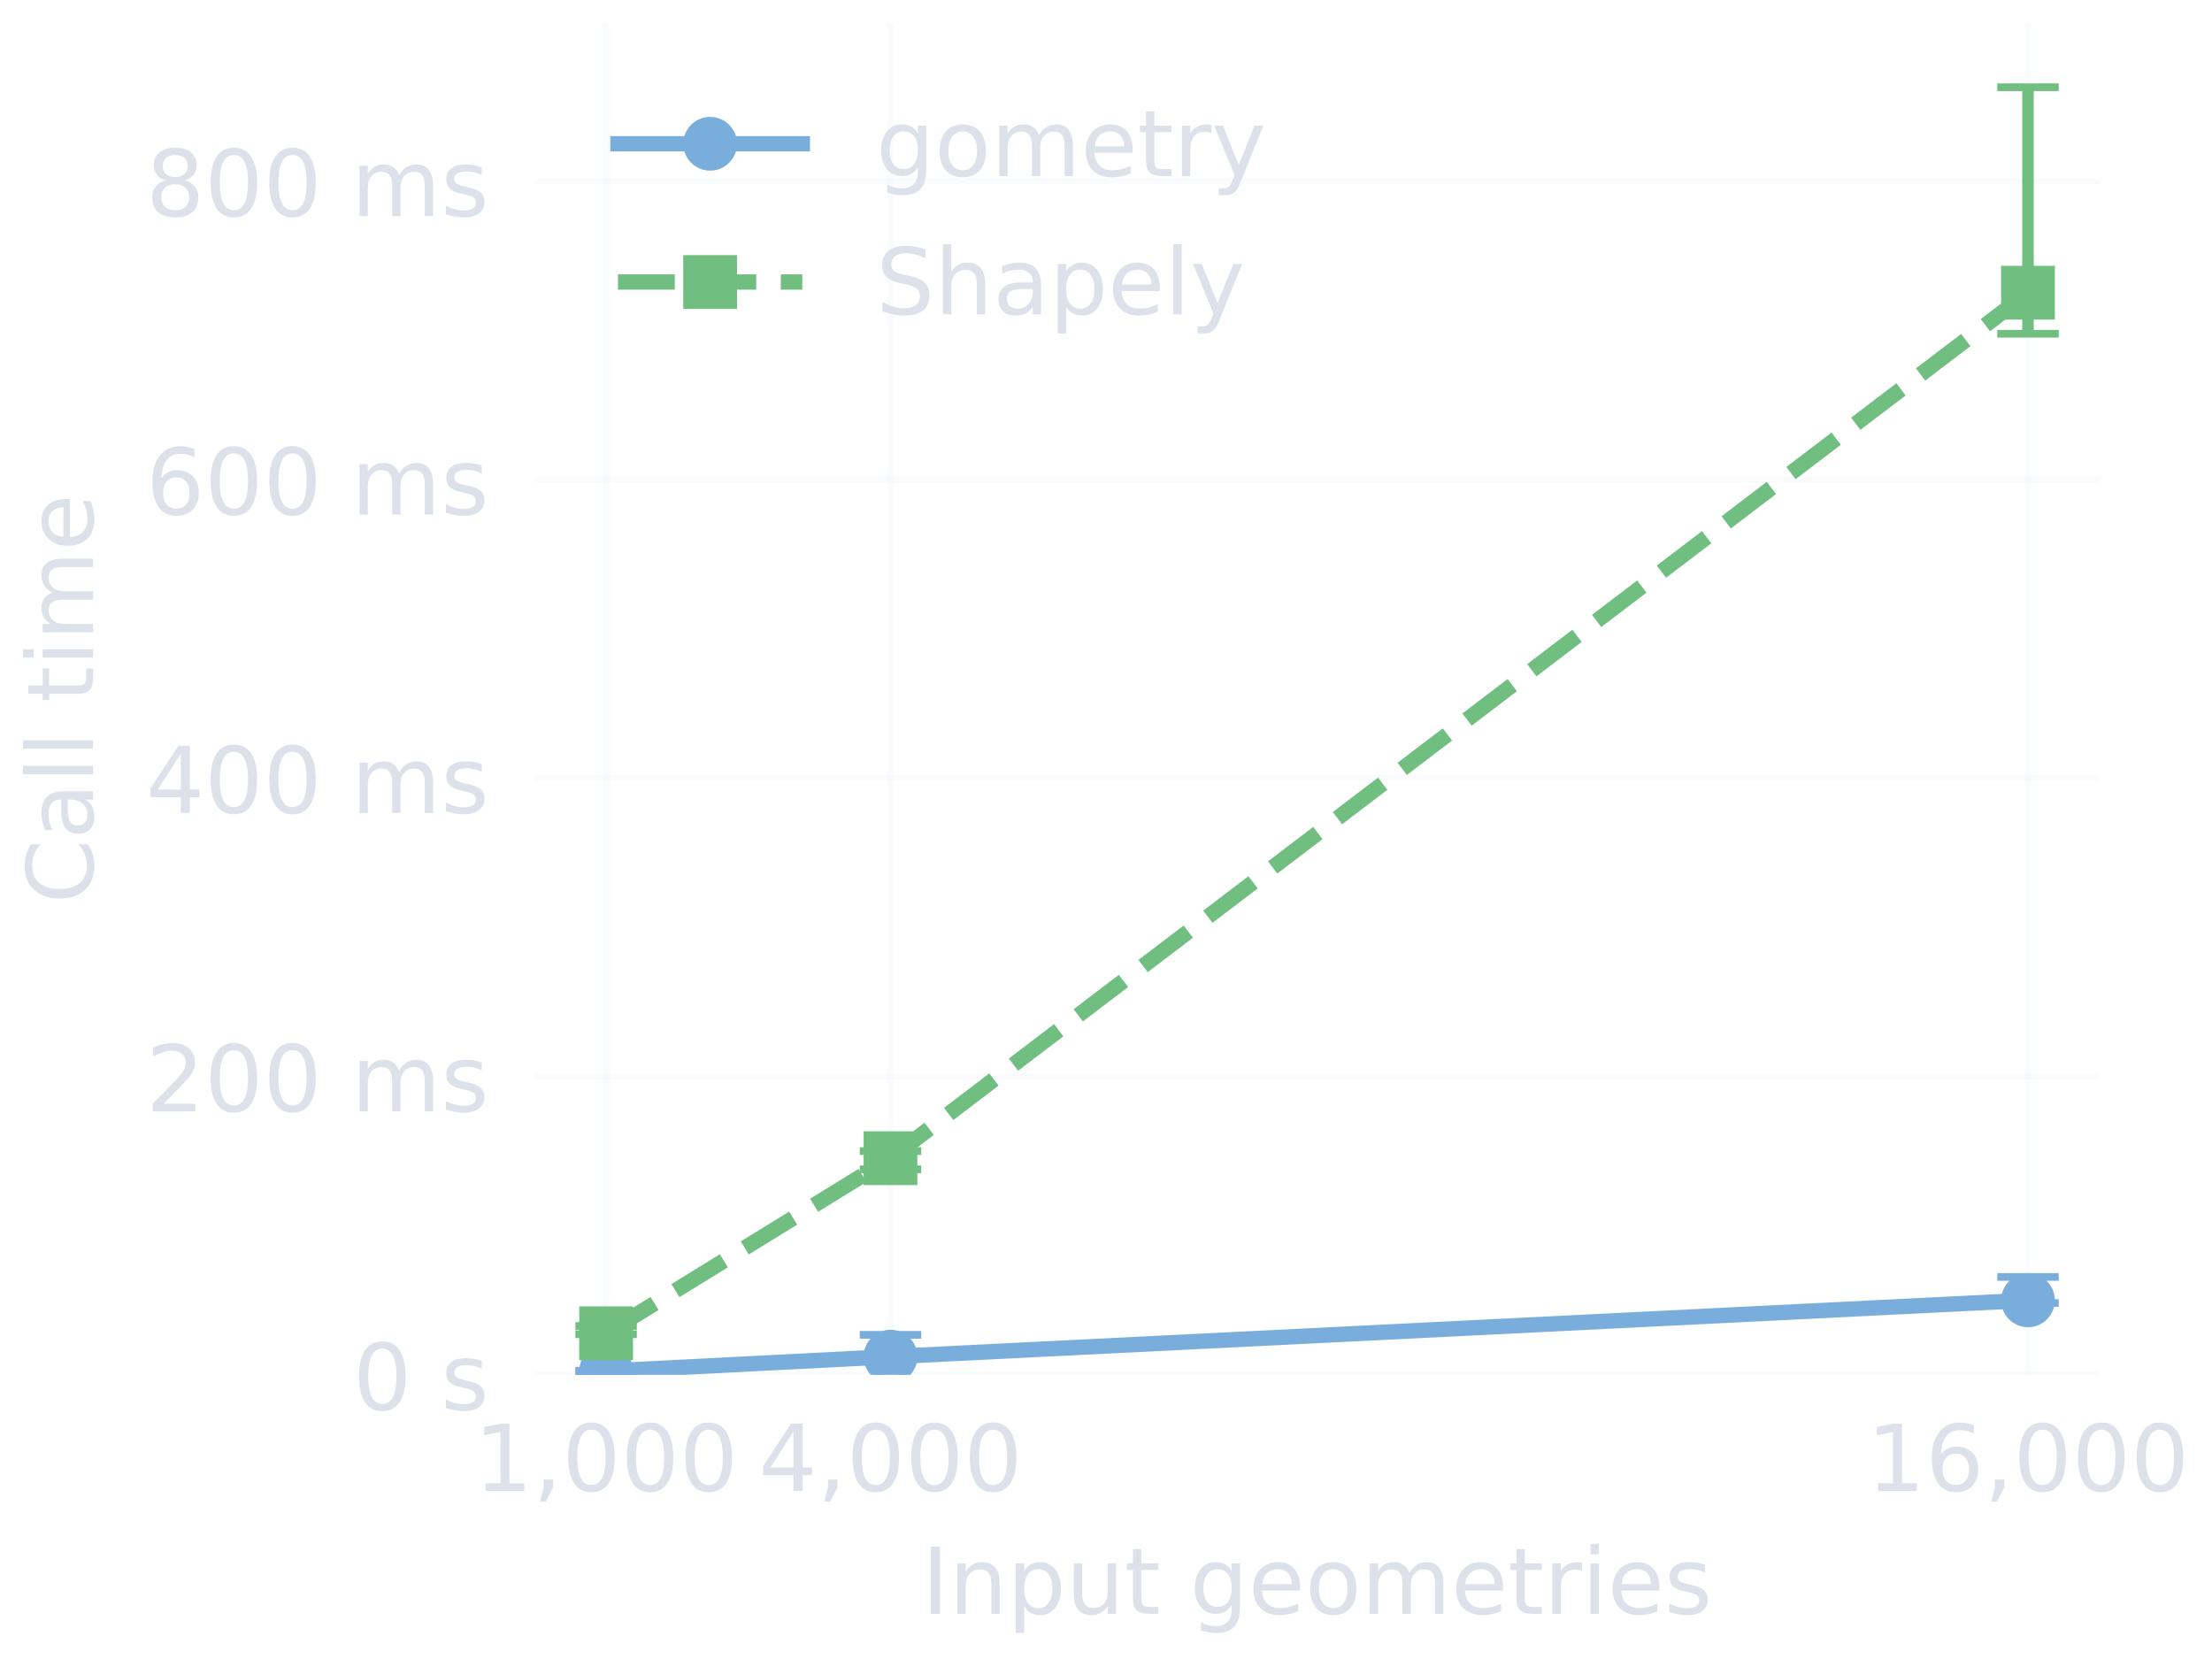
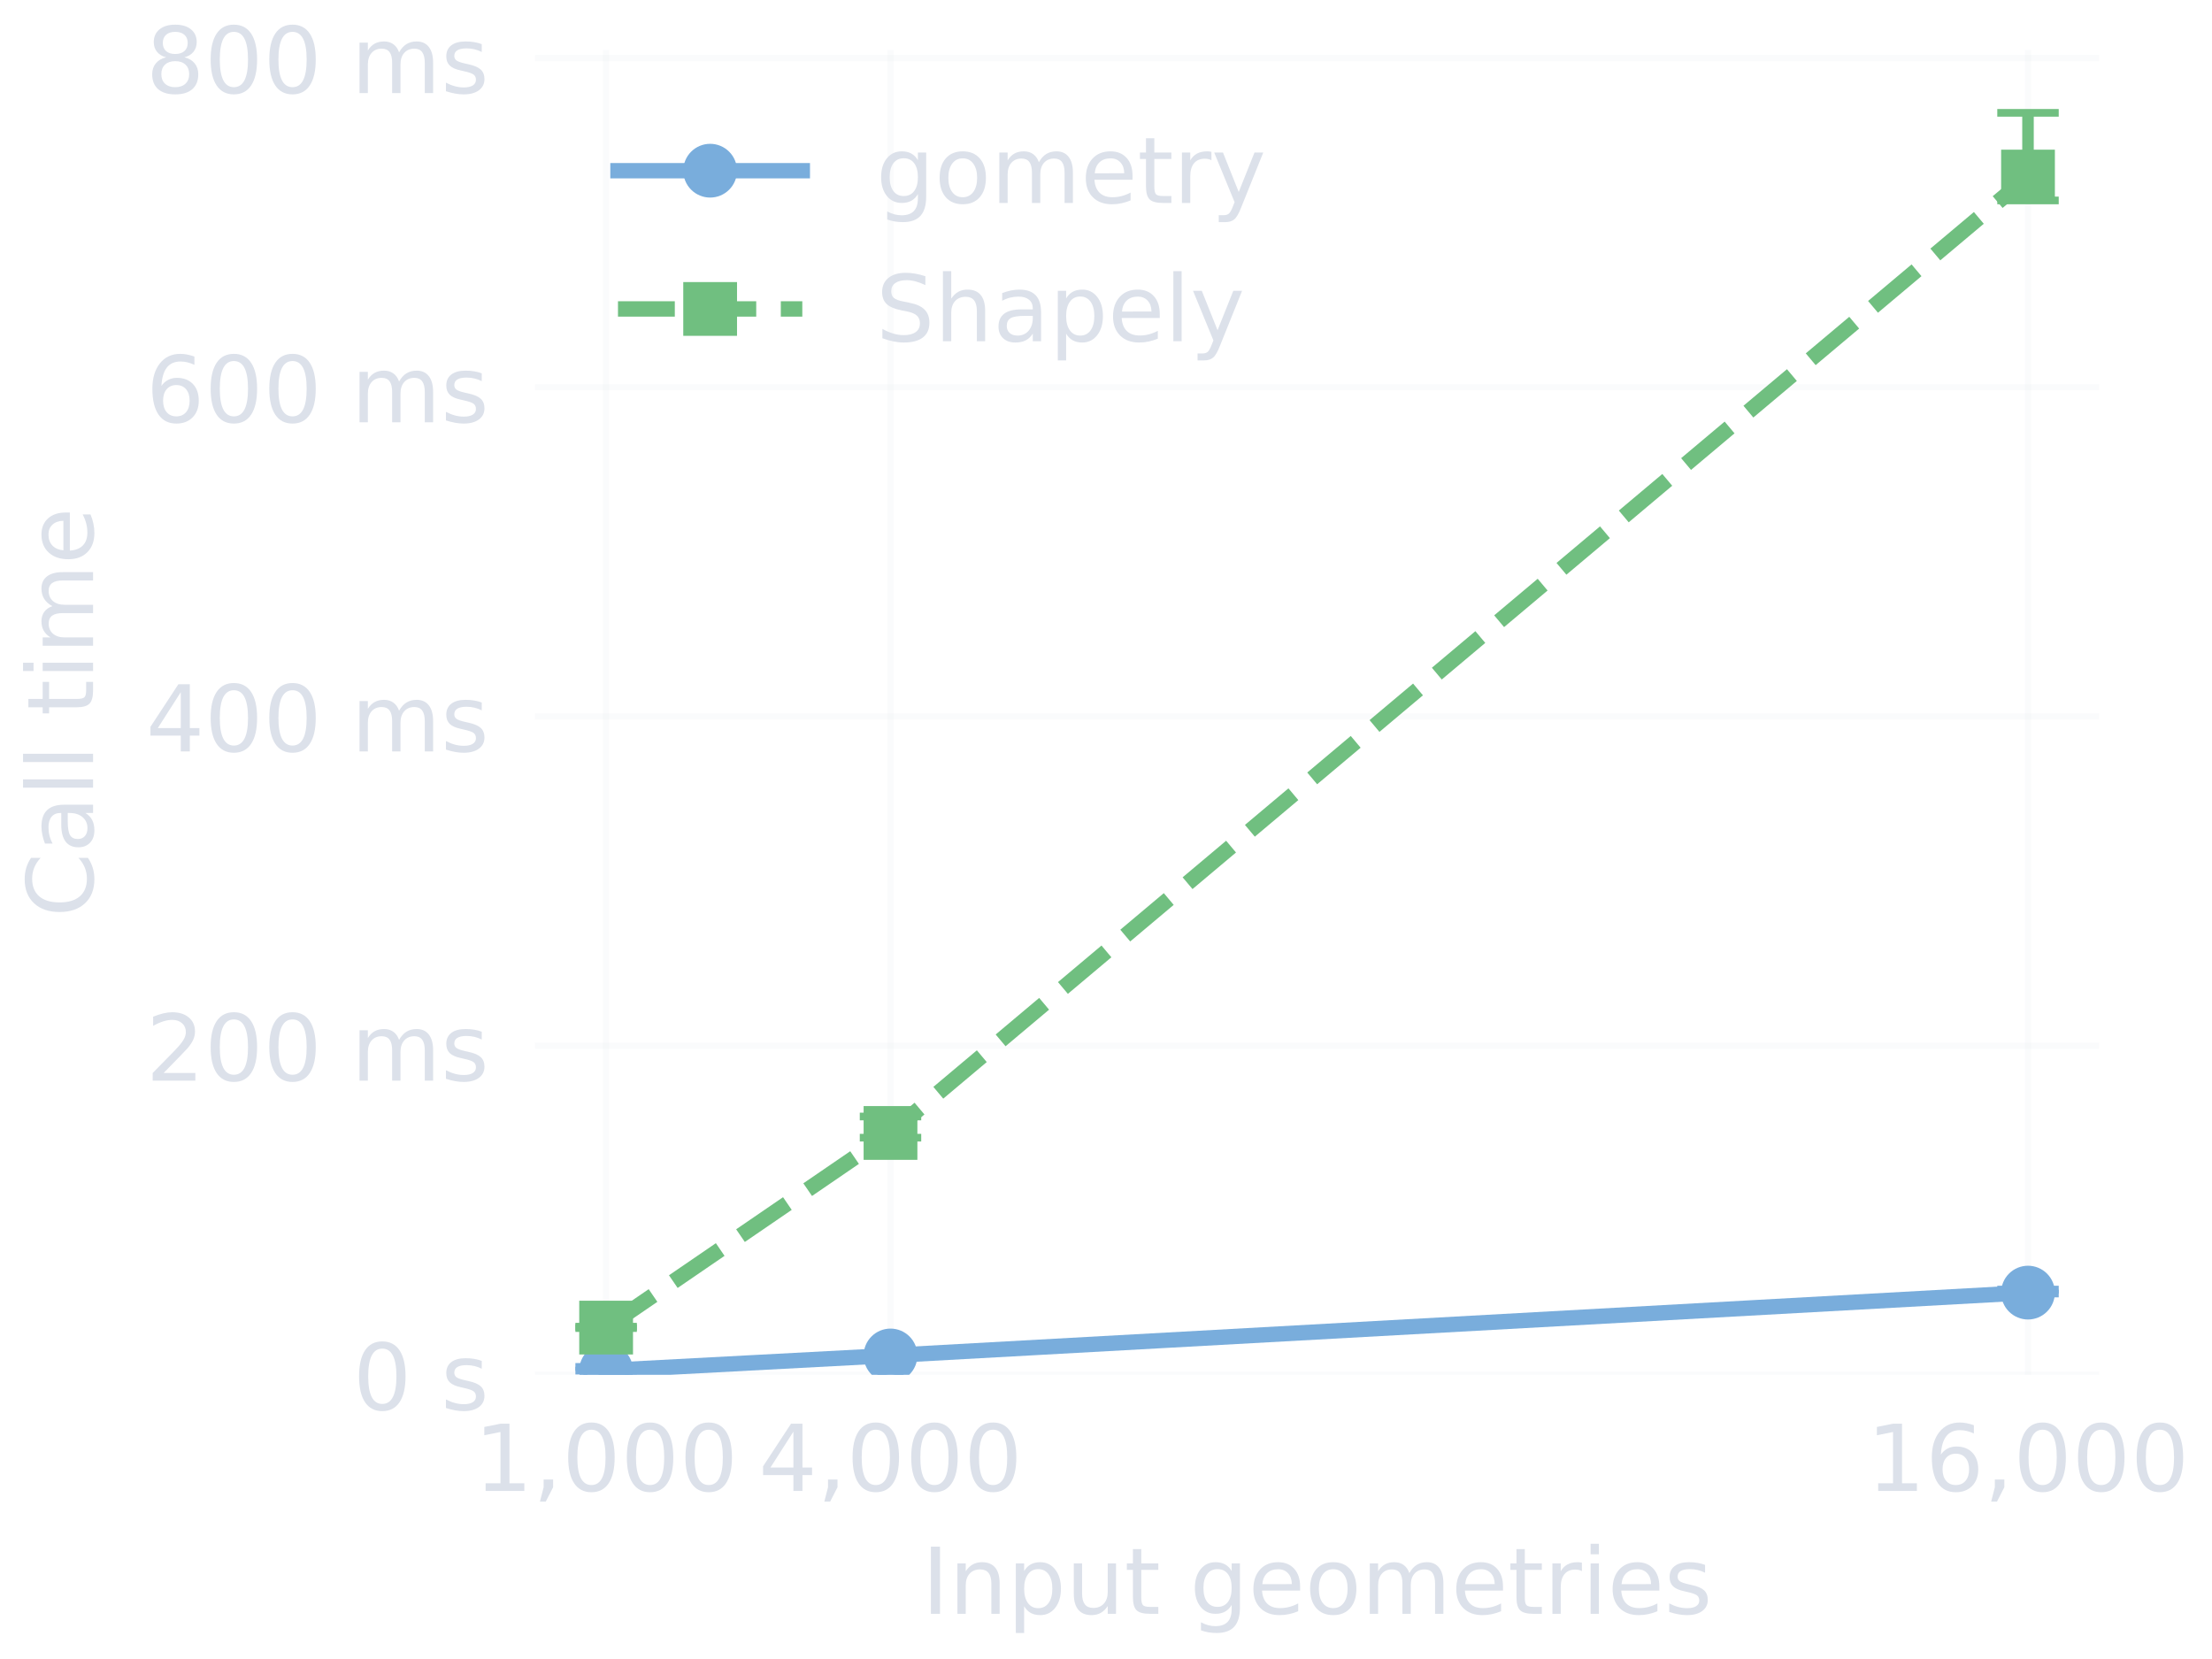
<svg xmlns="http://www.w3.org/2000/svg" xmlns:xlink="http://www.w3.org/1999/xlink" width="288pt" height="216pt" viewBox="0 0 288 216" version="1.1">
  <defs>
    <style type="text/css">*{stroke-linejoin: round; stroke-linecap: butt}</style>
  </defs>
  <g id="figure_1">
    <g id="patch_1">
      <path d="M 0 216 L 288 216 L 288 0 L 0 0 L 0 216 z " style="fill: none" />
    </g>
    <g id="axes_1">
      <g id="patch_2">
-         <path d="M 69.66 178.999 L 273.3 178.999 L 273.3 3 L 69.66 3 L 69.66 178.999 z " style="fill: none" />
+         <path d="M 69.66 178.999 L 273.3 178.999 L 273.3 6.506 L 69.66 6.506 L 69.66 178.999 z " style="fill: none" />
      </g>
      <g id="matplotlib.axis_1">
        <g id="xtick_1">
          <g id="line2d_1">
-             <path d="M 78.916 178.999 L 78.916 3 " clip-path="url(#p5478504108)" style="fill: none; stroke: #dce1ea; stroke-opacity: 0.16; stroke-width: 0.8; stroke-linecap: square" />
+             <path d="M 78.916 178.999 L 78.916 6.506 " clip-path="url(#p5bcfe8885d)" style="fill: none; stroke: #dce1ea; stroke-opacity: 0.16; stroke-width: 0.8; stroke-linecap: square" />
          </g>
          <g id="line2d_2" />
          <g id="text_1">
            <g style="fill: #dce1ea" transform="translate(61.73944 194.116) scale(0.12 -0.12)">
              <defs>
                <path id="DejaVuSans-14" d="M 794 531 L 1825 531 L 1825 4091 L 703 3866 L 703 4441 L 1819 4666 L 2450 4666 L 2450 531 L 3481 531 L 3481 0 L 794 0 L 794 531 z " transform="scale(0.015625)" />
                <path id="DejaVuSans-f" d="M 750 794 L 1409 794 L 1409 256 L 897 -744 L 494 -744 L 750 256 L 750 794 z " transform="scale(0.015625)" />
                <path id="DejaVuSans-13" d="M 2034 4250 Q 1547 4250 1301 3770 Q 1056 3291 1056 2328 Q 1056 1369 1301 889 Q 1547 409 2034 409 Q 2525 409 2770 889 Q 3016 1369 3016 2328 Q 3016 3291 2770 3770 Q 2525 4250 2034 4250 z M 2034 4750 Q 2819 4750 3233 4129 Q 3647 3509 3647 2328 Q 3647 1150 3233 529 Q 2819 -91 2034 -91 Q 1250 -91 836 529 Q 422 1150 422 2328 Q 422 3509 836 4129 Q 1250 4750 2034 4750 z " transform="scale(0.015625)" />
              </defs>
              <use xlink:href="#DejaVuSans-14" />
              <use xlink:href="#DejaVuSans-f" transform="translate(63.625 0)" />
              <use xlink:href="#DejaVuSans-13" transform="translate(95.40625 0)" />
              <use xlink:href="#DejaVuSans-13" transform="translate(159.0312 0)" />
              <use xlink:href="#DejaVuSans-13" transform="translate(222.6562 0)" />
            </g>
          </g>
        </g>
        <g id="xtick_2">
          <g id="line2d_3">
-             <path d="M 115.942 178.999 L 115.942 3 " clip-path="url(#p5478504108)" style="fill: none; stroke: #dce1ea; stroke-opacity: 0.16; stroke-width: 0.8; stroke-linecap: square" />
+             <path d="M 115.942 178.999 L 115.942 6.506 " clip-path="url(#p5bcfe8885d)" style="fill: none; stroke: #dce1ea; stroke-opacity: 0.16; stroke-width: 0.8; stroke-linecap: square" />
          </g>
          <g id="line2d_4" />
          <g id="text_2">
            <g style="fill: #dce1ea" transform="translate(98.76498 194.116) scale(0.12 -0.12)">
              <defs>
                <path id="DejaVuSans-17" d="M 2419 4116 L 825 1625 L 2419 1625 L 2419 4116 z M 2253 4666 L 3047 4666 L 3047 1625 L 3713 1625 L 3713 1100 L 3047 1100 L 3047 0 L 2419 0 L 2419 1100 L 313 1100 L 313 1709 L 2253 4666 z " transform="scale(0.015625)" />
              </defs>
              <use xlink:href="#DejaVuSans-17" />
              <use xlink:href="#DejaVuSans-f" transform="translate(63.625 0)" />
              <use xlink:href="#DejaVuSans-13" transform="translate(95.40625 0)" />
              <use xlink:href="#DejaVuSans-13" transform="translate(159.0312 0)" />
              <use xlink:href="#DejaVuSans-13" transform="translate(222.6562 0)" />
            </g>
          </g>
        </g>
        <g id="xtick_3">
          <g id="line2d_5">
-             <path d="M 264.044 178.999 L 264.044 3 " clip-path="url(#p5478504108)" style="fill: none; stroke: #dce1ea; stroke-opacity: 0.16; stroke-width: 0.8; stroke-linecap: square" />
+             <path d="M 264.044 178.999 L 264.044 6.506 " clip-path="url(#p5bcfe8885d)" style="fill: none; stroke: #dce1ea; stroke-opacity: 0.16; stroke-width: 0.8; stroke-linecap: square" />
          </g>
          <g id="line2d_6" />
          <g id="text_3">
            <g style="fill: #dce1ea" transform="translate(243.0497 194.116) scale(0.12 -0.12)">
              <defs>
                <path id="DejaVuSans-19" d="M 2113 2584 Q 1688 2584 1439 2293 Q 1191 2003 1191 1497 Q 1191 994 1439 701 Q 1688 409 2113 409 Q 2538 409 2786 701 Q 3034 994 3034 1497 Q 3034 2003 2786 2293 Q 2538 2584 2113 2584 z M 3366 4563 L 3366 3988 Q 3128 4100 2886 4159 Q 2644 4219 2406 4219 Q 1781 4219 1451 3797 Q 1122 3375 1075 2522 Q 1259 2794 1537 2939 Q 1816 3084 2150 3084 Q 2853 3084 3261 2657 Q 3669 2231 3669 1497 Q 3669 778 3244 343 Q 2819 -91 2113 -91 Q 1303 -91 875 529 Q 447 1150 447 2328 Q 447 3434 972 4092 Q 1497 4750 2381 4750 Q 2619 4750 2861 4703 Q 3103 4656 3366 4563 z " transform="scale(0.015625)" />
              </defs>
              <use xlink:href="#DejaVuSans-14" />
              <use xlink:href="#DejaVuSans-19" transform="translate(63.625 0)" />
              <use xlink:href="#DejaVuSans-f" transform="translate(127.25 0)" />
              <use xlink:href="#DejaVuSans-13" transform="translate(159.0312 0)" />
              <use xlink:href="#DejaVuSans-13" transform="translate(222.6562 0)" />
              <use xlink:href="#DejaVuSans-13" transform="translate(286.2812 0)" />
            </g>
          </g>
        </g>
        <g id="text_4">
          <g style="fill: #dce1ea" transform="translate(120.0255 210.1169) scale(0.12 -0.12)">
            <defs>
              <path id="DejaVuSans-2c" d="M 628 4666 L 1259 4666 L 1259 0 L 628 0 L 628 4666 z " transform="scale(0.015625)" />
              <path id="DejaVuSans-51" d="M 3513 2113 L 3513 0 L 2938 0 L 2938 2094 Q 2938 2591 2744 2837 Q 2550 3084 2163 3084 Q 1697 3084 1428 2787 Q 1159 2491 1159 1978 L 1159 0 L 581 0 L 581 3500 L 1159 3500 L 1159 2956 Q 1366 3272 1645 3428 Q 1925 3584 2291 3584 Q 2894 3584 3203 3211 Q 3513 2838 3513 2113 z " transform="scale(0.015625)" />
              <path id="DejaVuSans-53" d="M 1159 525 L 1159 -1331 L 581 -1331 L 581 3500 L 1159 3500 L 1159 2969 Q 1341 3281 1617 3432 Q 1894 3584 2278 3584 Q 2916 3584 3314 3078 Q 3713 2572 3713 1747 Q 3713 922 3314 415 Q 2916 -91 2278 -91 Q 1894 -91 1617 61 Q 1341 213 1159 525 z M 3116 1747 Q 3116 2381 2855 2742 Q 2594 3103 2138 3103 Q 1681 3103 1420 2742 Q 1159 2381 1159 1747 Q 1159 1113 1420 752 Q 1681 391 2138 391 Q 2594 391 2855 752 Q 3116 1113 3116 1747 z " transform="scale(0.015625)" />
              <path id="DejaVuSans-58" d="M 544 1381 L 544 3500 L 1119 3500 L 1119 1403 Q 1119 906 1312 657 Q 1506 409 1894 409 Q 2359 409 2629 706 Q 2900 1003 2900 1516 L 2900 3500 L 3475 3500 L 3475 0 L 2900 0 L 2900 538 Q 2691 219 2414 64 Q 2138 -91 1772 -91 Q 1169 -91 856 284 Q 544 659 544 1381 z M 1991 3584 L 1991 3584 z " transform="scale(0.015625)" />
              <path id="DejaVuSans-57" d="M 1172 4494 L 1172 3500 L 2356 3500 L 2356 3053 L 1172 3053 L 1172 1153 Q 1172 725 1289 603 Q 1406 481 1766 481 L 2356 481 L 2356 0 L 1766 0 Q 1100 0 847 248 Q 594 497 594 1153 L 594 3053 L 172 3053 L 172 3500 L 594 3500 L 594 4494 L 1172 4494 z " transform="scale(0.015625)" />
              <path id="DejaVuSans-3" transform="scale(0.015625)" />
              <path id="DejaVuSans-4a" d="M 2906 1791 Q 2906 2416 2648 2759 Q 2391 3103 1925 3103 Q 1463 3103 1205 2759 Q 947 2416 947 1791 Q 947 1169 1205 825 Q 1463 481 1925 481 Q 2391 481 2648 825 Q 2906 1169 2906 1791 z M 3481 434 Q 3481 -459 3084 -895 Q 2688 -1331 1869 -1331 Q 1566 -1331 1297 -1286 Q 1028 -1241 775 -1147 L 775 -588 Q 1028 -725 1275 -790 Q 1522 -856 1778 -856 Q 2344 -856 2625 -561 Q 2906 -266 2906 331 L 2906 616 Q 2728 306 2450 153 Q 2172 0 1784 0 Q 1141 0 747 490 Q 353 981 353 1791 Q 353 2603 747 3093 Q 1141 3584 1784 3584 Q 2172 3584 2450 3431 Q 2728 3278 2906 2969 L 2906 3500 L 3481 3500 L 3481 434 z " transform="scale(0.015625)" />
              <path id="DejaVuSans-48" d="M 3597 1894 L 3597 1613 L 953 1613 Q 991 1019 1311 708 Q 1631 397 2203 397 Q 2534 397 2845 478 Q 3156 559 3463 722 L 3463 178 Q 3153 47 2828 -22 Q 2503 -91 2169 -91 Q 1331 -91 842 396 Q 353 884 353 1716 Q 353 2575 817 3079 Q 1281 3584 2069 3584 Q 2775 3584 3186 3129 Q 3597 2675 3597 1894 z M 3022 2063 Q 3016 2534 2758 2815 Q 2500 3097 2075 3097 Q 1594 3097 1305 2825 Q 1016 2553 972 2059 L 3022 2063 z " transform="scale(0.015625)" />
              <path id="DejaVuSans-52" d="M 1959 3097 Q 1497 3097 1228 2736 Q 959 2375 959 1747 Q 959 1119 1226 758 Q 1494 397 1959 397 Q 2419 397 2687 759 Q 2956 1122 2956 1747 Q 2956 2369 2687 2733 Q 2419 3097 1959 3097 z M 1959 3584 Q 2709 3584 3137 3096 Q 3566 2609 3566 1747 Q 3566 888 3137 398 Q 2709 -91 1959 -91 Q 1206 -91 779 398 Q 353 888 353 1747 Q 353 2609 779 3096 Q 1206 3584 1959 3584 z " transform="scale(0.015625)" />
              <path id="DejaVuSans-50" d="M 3328 2828 Q 3544 3216 3844 3400 Q 4144 3584 4550 3584 Q 5097 3584 5394 3201 Q 5691 2819 5691 2113 L 5691 0 L 5113 0 L 5113 2094 Q 5113 2597 4934 2840 Q 4756 3084 4391 3084 Q 3944 3084 3684 2787 Q 3425 2491 3425 1978 L 3425 0 L 2847 0 L 2847 2094 Q 2847 2600 2669 2842 Q 2491 3084 2119 3084 Q 1678 3084 1418 2786 Q 1159 2488 1159 1978 L 1159 0 L 581 0 L 581 3500 L 1159 3500 L 1159 2956 Q 1356 3278 1631 3431 Q 1906 3584 2284 3584 Q 2666 3584 2933 3390 Q 3200 3197 3328 2828 z " transform="scale(0.015625)" />
              <path id="DejaVuSans-55" d="M 2631 2963 Q 2534 3019 2420 3045 Q 2306 3072 2169 3072 Q 1681 3072 1420 2755 Q 1159 2438 1159 1844 L 1159 0 L 581 0 L 581 3500 L 1159 3500 L 1159 2956 Q 1341 3275 1631 3429 Q 1922 3584 2338 3584 Q 2397 3584 2469 3576 Q 2541 3569 2628 3553 L 2631 2963 z " transform="scale(0.015625)" />
              <path id="DejaVuSans-4c" d="M 603 3500 L 1178 3500 L 1178 0 L 603 0 L 603 3500 z M 603 4863 L 1178 4863 L 1178 4134 L 603 4134 L 603 4863 z " transform="scale(0.015625)" />
              <path id="DejaVuSans-56" d="M 2834 3397 L 2834 2853 Q 2591 2978 2328 3040 Q 2066 3103 1784 3103 Q 1356 3103 1142 2972 Q 928 2841 928 2578 Q 928 2378 1081 2264 Q 1234 2150 1697 2047 L 1894 2003 Q 2506 1872 2764 1633 Q 3022 1394 3022 966 Q 3022 478 2636 193 Q 2250 -91 1575 -91 Q 1294 -91 989 -36 Q 684 19 347 128 L 347 722 Q 666 556 975 473 Q 1284 391 1588 391 Q 1994 391 2212 530 Q 2431 669 2431 922 Q 2431 1156 2273 1281 Q 2116 1406 1581 1522 L 1381 1569 Q 847 1681 609 1914 Q 372 2147 372 2553 Q 372 3047 722 3315 Q 1072 3584 1716 3584 Q 2034 3584 2315 3537 Q 2597 3491 2834 3397 z " transform="scale(0.015625)" />
            </defs>
            <use xlink:href="#DejaVuSans-2c" />
            <use xlink:href="#DejaVuSans-51" transform="translate(29.5 0)" />
            <use xlink:href="#DejaVuSans-53" transform="translate(92.875 0)" />
            <use xlink:href="#DejaVuSans-58" transform="translate(156.3594 0)" />
            <use xlink:href="#DejaVuSans-57" transform="translate(219.7344 0)" />
            <use xlink:href="#DejaVuSans-3" transform="translate(258.9375 0)" />
            <use xlink:href="#DejaVuSans-4a" transform="translate(290.7188 0)" />
            <use xlink:href="#DejaVuSans-48" transform="translate(354.2031 0)" />
            <use xlink:href="#DejaVuSans-52" transform="translate(415.7344 0)" />
            <use xlink:href="#DejaVuSans-50" transform="translate(476.9219 0)" />
            <use xlink:href="#DejaVuSans-48" transform="translate(574.3281 0)" />
            <use xlink:href="#DejaVuSans-57" transform="translate(635.8594 0)" />
            <use xlink:href="#DejaVuSans-55" transform="translate(675.0625 0)" />
            <use xlink:href="#DejaVuSans-4c" transform="translate(716.1719 0)" />
            <use xlink:href="#DejaVuSans-48" transform="translate(743.9531 0)" />
            <use xlink:href="#DejaVuSans-56" transform="translate(805.4844 0)" />
          </g>
        </g>
      </g>
      <g id="matplotlib.axis_2">
        <g id="ytick_1">
          <g id="line2d_7">
-             <path d="M 69.66 178.999 L 273.3 178.999 " clip-path="url(#p5478504108)" style="fill: none; stroke: #dce1ea; stroke-opacity: 0.16; stroke-width: 0.8; stroke-linecap: square" />
+             <path d="M 69.66 178.999 L 273.3 178.999 " clip-path="url(#p5bcfe8885d)" style="fill: none; stroke: #dce1ea; stroke-opacity: 0.16; stroke-width: 0.8; stroke-linecap: square" />
          </g>
          <g id="line2d_8" />
          <g id="text_5">
            <g style="fill: #dce1ea" transform="translate(45.95993 183.5574) scale(0.12 -0.12)">
              <use xlink:href="#DejaVuSans-13" />
              <use xlink:href="#DejaVuSans-3" transform="translate(63.625 0)" />
              <use xlink:href="#DejaVuSans-56" transform="translate(95.40625 0)" />
            </g>
          </g>
        </g>
        <g id="ytick_2">
          <g id="line2d_9">
-             <path d="M 69.66 140.144 L 273.3 140.144 " clip-path="url(#p5478504108)" style="fill: none; stroke: #dce1ea; stroke-opacity: 0.16; stroke-width: 0.8; stroke-linecap: square" />
+             <path d="M 69.66 136.139 L 273.3 136.139 " clip-path="url(#p5bcfe8885d)" style="fill: none; stroke: #dce1ea; stroke-opacity: 0.16; stroke-width: 0.8; stroke-linecap: square" />
          </g>
          <g id="line2d_10" />
          <g id="text_6">
-             <g style="fill: #dce1ea" transform="translate(19.00118 144.7029) scale(0.12 -0.12)">
+             <g style="fill: #dce1ea" transform="translate(19.00118 140.6975) scale(0.12 -0.12)">
              <defs>
                <path id="DejaVuSans-15" d="M 1228 531 L 3431 531 L 3431 0 L 469 0 L 469 531 Q 828 903 1448 1529 Q 2069 2156 2228 2338 Q 2531 2678 2651 2914 Q 2772 3150 2772 3378 Q 2772 3750 2511 3984 Q 2250 4219 1831 4219 Q 1534 4219 1204 4116 Q 875 4013 500 3803 L 500 4441 Q 881 4594 1212 4672 Q 1544 4750 1819 4750 Q 2544 4750 2975 4387 Q 3406 4025 3406 3419 Q 3406 3131 3298 2873 Q 3191 2616 2906 2266 Q 2828 2175 2409 1742 Q 1991 1309 1228 531 z " transform="scale(0.015625)" />
              </defs>
              <use xlink:href="#DejaVuSans-15" />
              <use xlink:href="#DejaVuSans-13" transform="translate(63.625 0)" />
              <use xlink:href="#DejaVuSans-13" transform="translate(127.25 0)" />
              <use xlink:href="#DejaVuSans-3" transform="translate(190.875 0)" />
              <use xlink:href="#DejaVuSans-50" transform="translate(222.6562 0)" />
              <use xlink:href="#DejaVuSans-56" transform="translate(320.0625 0)" />
            </g>
          </g>
        </g>
        <g id="ytick_3">
          <g id="line2d_11">
-             <path d="M 69.66 101.29 L 273.3 101.29 " clip-path="url(#p5478504108)" style="fill: none; stroke: #dce1ea; stroke-opacity: 0.16; stroke-width: 0.8; stroke-linecap: square" />
+             <path d="M 69.66 93.279 L 273.3 93.279 " clip-path="url(#p5bcfe8885d)" style="fill: none; stroke: #dce1ea; stroke-opacity: 0.16; stroke-width: 0.8; stroke-linecap: square" />
          </g>
          <g id="line2d_12" />
          <g id="text_7">
-             <g style="fill: #dce1ea" transform="translate(19.00118 105.8484) scale(0.12 -0.12)">
+             <g style="fill: #dce1ea" transform="translate(19.00118 97.83754) scale(0.12 -0.12)">
              <use xlink:href="#DejaVuSans-17" />
              <use xlink:href="#DejaVuSans-13" transform="translate(63.625 0)" />
              <use xlink:href="#DejaVuSans-13" transform="translate(127.25 0)" />
              <use xlink:href="#DejaVuSans-3" transform="translate(190.875 0)" />
              <use xlink:href="#DejaVuSans-50" transform="translate(222.6562 0)" />
              <use xlink:href="#DejaVuSans-56" transform="translate(320.0625 0)" />
            </g>
          </g>
        </g>
        <g id="ytick_4">
          <g id="line2d_13">
-             <path d="M 69.66 62.435 L 273.3 62.435 " clip-path="url(#p5478504108)" style="fill: none; stroke: #dce1ea; stroke-opacity: 0.16; stroke-width: 0.8; stroke-linecap: square" />
+             <path d="M 69.66 50.419 L 273.3 50.419 " clip-path="url(#p5bcfe8885d)" style="fill: none; stroke: #dce1ea; stroke-opacity: 0.16; stroke-width: 0.8; stroke-linecap: square" />
          </g>
          <g id="line2d_14" />
          <g id="text_8">
-             <g style="fill: #dce1ea" transform="translate(19.00118 66.99395) scale(0.12 -0.12)">
+             <g style="fill: #dce1ea" transform="translate(19.00118 54.9776) scale(0.12 -0.12)">
              <use xlink:href="#DejaVuSans-19" />
              <use xlink:href="#DejaVuSans-13" transform="translate(63.625 0)" />
              <use xlink:href="#DejaVuSans-13" transform="translate(127.25 0)" />
              <use xlink:href="#DejaVuSans-3" transform="translate(190.875 0)" />
              <use xlink:href="#DejaVuSans-50" transform="translate(222.6562 0)" />
              <use xlink:href="#DejaVuSans-56" transform="translate(320.0625 0)" />
            </g>
          </g>
        </g>
        <g id="ytick_5">
          <g id="line2d_15">
-             <path d="M 69.66 23.581 L 273.3 23.581 " clip-path="url(#p5478504108)" style="fill: none; stroke: #dce1ea; stroke-opacity: 0.16; stroke-width: 0.8; stroke-linecap: square" />
+             <path d="M 69.66 7.559 L 273.3 7.559 " clip-path="url(#p5bcfe8885d)" style="fill: none; stroke: #dce1ea; stroke-opacity: 0.16; stroke-width: 0.8; stroke-linecap: square" />
          </g>
          <g id="line2d_16" />
          <g id="text_9">
-             <g style="fill: #dce1ea" transform="translate(19.00118 28.13946) scale(0.12 -0.12)">
+             <g style="fill: #dce1ea" transform="translate(19.00118 12.11766) scale(0.12 -0.12)">
              <defs>
                <path id="DejaVuSans-1b" d="M 2034 2216 Q 1584 2216 1326 1975 Q 1069 1734 1069 1313 Q 1069 891 1326 650 Q 1584 409 2034 409 Q 2484 409 2743 651 Q 3003 894 3003 1313 Q 3003 1734 2745 1975 Q 2488 2216 2034 2216 z M 1403 2484 Q 997 2584 770 2862 Q 544 3141 544 3541 Q 544 4100 942 4425 Q 1341 4750 2034 4750 Q 2731 4750 3128 4425 Q 3525 4100 3525 3541 Q 3525 3141 3298 2862 Q 3072 2584 2669 2484 Q 3125 2378 3379 2068 Q 3634 1759 3634 1313 Q 3634 634 3220 271 Q 2806 -91 2034 -91 Q 1263 -91 848 271 Q 434 634 434 1313 Q 434 1759 690 2068 Q 947 2378 1403 2484 z M 1172 3481 Q 1172 3119 1398 2916 Q 1625 2713 2034 2713 Q 2441 2713 2670 2916 Q 2900 3119 2900 3481 Q 2900 3844 2670 4047 Q 2441 4250 2034 4250 Q 1625 4250 1398 4047 Q 1172 3844 1172 3481 z " transform="scale(0.015625)" />
              </defs>
              <use xlink:href="#DejaVuSans-1b" />
              <use xlink:href="#DejaVuSans-13" transform="translate(63.625 0)" />
              <use xlink:href="#DejaVuSans-13" transform="translate(127.25 0)" />
              <use xlink:href="#DejaVuSans-3" transform="translate(190.875 0)" />
              <use xlink:href="#DejaVuSans-50" transform="translate(222.6562 0)" />
              <use xlink:href="#DejaVuSans-56" transform="translate(320.0625 0)" />
            </g>
          </g>
        </g>
        <g id="text_10">
-           <g style="fill: #dce1ea" transform="translate(12.11837 117.662) rotate(-90) scale(0.12 -0.12)">
+           <g style="fill: #dce1ea" transform="translate(12.11837 119.415) rotate(-90) scale(0.12 -0.12)">
            <defs>
              <path id="DejaVuSans-26" d="M 4122 4306 L 4122 3641 Q 3803 3938 3442 4084 Q 3081 4231 2675 4231 Q 1875 4231 1450 3742 Q 1025 3253 1025 2328 Q 1025 1406 1450 917 Q 1875 428 2675 428 Q 3081 428 3442 575 Q 3803 722 4122 1019 L 4122 359 Q 3791 134 3420 21 Q 3050 -91 2638 -91 Q 1578 -91 968 557 Q 359 1206 359 2328 Q 359 3453 968 4101 Q 1578 4750 2638 4750 Q 3056 4750 3426 4639 Q 3797 4528 4122 4306 z " transform="scale(0.015625)" />
              <path id="DejaVuSans-44" d="M 2194 1759 Q 1497 1759 1228 1600 Q 959 1441 959 1056 Q 959 750 1161 570 Q 1363 391 1709 391 Q 2188 391 2477 730 Q 2766 1069 2766 1631 L 2766 1759 L 2194 1759 z M 3341 1997 L 3341 0 L 2766 0 L 2766 531 Q 2569 213 2275 61 Q 1981 -91 1556 -91 Q 1019 -91 701 211 Q 384 513 384 1019 Q 384 1609 779 1909 Q 1175 2209 1959 2209 L 2766 2209 L 2766 2266 Q 2766 2663 2505 2880 Q 2244 3097 1772 3097 Q 1472 3097 1187 3025 Q 903 2953 641 2809 L 641 3341 Q 956 3463 1253 3523 Q 1550 3584 1831 3584 Q 2591 3584 2966 3190 Q 3341 2797 3341 1997 z " transform="scale(0.015625)" />
              <path id="DejaVuSans-4f" d="M 603 4863 L 1178 4863 L 1178 0 L 603 0 L 603 4863 z " transform="scale(0.015625)" />
            </defs>
            <use xlink:href="#DejaVuSans-26" />
            <use xlink:href="#DejaVuSans-44" transform="translate(69.82812 0)" />
            <use xlink:href="#DejaVuSans-4f" transform="translate(131.1094 0)" />
            <use xlink:href="#DejaVuSans-4f" transform="translate(158.8906 0)" />
            <use xlink:href="#DejaVuSans-3" transform="translate(186.6719 0)" />
            <use xlink:href="#DejaVuSans-57" transform="translate(218.4531 0)" />
            <use xlink:href="#DejaVuSans-4c" transform="translate(257.6562 0)" />
            <use xlink:href="#DejaVuSans-50" transform="translate(285.4375 0)" />
            <use xlink:href="#DejaVuSans-48" transform="translate(382.8438 0)" />
          </g>
        </g>
      </g>
      <g id="line2d_17">
-         <path d="M 78.916 178.519 L 115.942 176.635 L 264.044 169.296 " clip-path="url(#p5478504108)" style="fill: none; stroke: #79addc; stroke-width: 2; stroke-linecap: square" />
+         <path d="M 78.916 178.439 L 115.942 176.481 L 264.044 168.297 " clip-path="url(#p5bcfe8885d)" style="fill: none; stroke: #79addc; stroke-width: 2; stroke-linecap: square" />
        <defs>
          <path id="mc495885b15" d="M 0 3 C 0.796 3 1.559 2.684 2.121 2.121 C 2.684 1.559 3 0.796 3 0 C 3 -0.796 2.684 -1.559 2.121 -2.121 C 1.559 -2.684 0.796 -3 0 -3 C -0.796 -3 -1.559 -2.684 -2.121 -2.121 C -2.684 -1.559 -3 -0.796 -3 0 C -3 0.796 -2.684 1.559 -2.121 2.121 C -1.559 2.684 -0.796 3 0 3 z " style="stroke: #79addc" />
        </defs>
-         <g clip-path="url(#p5478504108)">
-           <use xlink:href="#mc495885b15" x="78.916" y="178.519" style="fill: #79addc; stroke: #79addc" />
-           <use xlink:href="#mc495885b15" x="115.942" y="176.635" style="fill: #79addc; stroke: #79addc" />
-           <use xlink:href="#mc495885b15" x="264.044" y="169.296" style="fill: #79addc; stroke: #79addc" />
+         <g clip-path="url(#p5bcfe8885d)">
+           <use xlink:href="#mc495885b15" x="78.916" y="178.439" style="fill: #79addc; stroke: #79addc" />
+           <use xlink:href="#mc495885b15" x="115.942" y="176.481" style="fill: #79addc; stroke: #79addc" />
+           <use xlink:href="#mc495885b15" x="264.044" y="168.297" style="fill: #79addc; stroke: #79addc" />
        </g>
      </g>
      <g id="line2d_18">
-         <path d="M 78.916 173.592 L 115.942 150.797 L 264.044 38.111 " clip-path="url(#p5478504108)" style="fill: none; stroke-dasharray: 7.4,3.2; stroke-dashoffset: 0; stroke: #70bf80; stroke-width: 2" />
+         <path d="M 78.916 172.852 L 115.942 147.51 L 264.044 22.987 " clip-path="url(#p5bcfe8885d)" style="fill: none; stroke-dasharray: 7.4,3.2; stroke-dashoffset: 0; stroke: #70bf80; stroke-width: 2" />
        <defs>
          <path id="m3add8ec235" d="M -3 3 L 3 3 L 3 -3 L -3 -3 z " style="stroke: #70bf80; stroke-linejoin: miter" />
        </defs>
-         <g clip-path="url(#p5478504108)">
-           <use xlink:href="#m3add8ec235" x="78.916" y="173.592" style="fill: #70bf80; stroke: #70bf80; stroke-linejoin: miter" />
-           <use xlink:href="#m3add8ec235" x="115.942" y="150.797" style="fill: #70bf80; stroke: #70bf80; stroke-linejoin: miter" />
-           <use xlink:href="#m3add8ec235" x="264.044" y="38.111" style="fill: #70bf80; stroke: #70bf80; stroke-linejoin: miter" />
+         <g clip-path="url(#p5bcfe8885d)">
+           <use xlink:href="#m3add8ec235" x="78.916" y="172.852" style="fill: #70bf80; stroke: #70bf80; stroke-linejoin: miter" />
+           <use xlink:href="#m3add8ec235" x="115.942" y="147.51" style="fill: #70bf80; stroke: #70bf80; stroke-linejoin: miter" />
+           <use xlink:href="#m3add8ec235" x="264.044" y="22.987" style="fill: #70bf80; stroke: #70bf80; stroke-linejoin: miter" />
        </g>
      </g>
      <g id="LineCollection_1">
-         <path d="M 78.916 178.535 L 78.916 178.468 " clip-path="url(#p5478504108)" style="fill: none; stroke: #79addc; stroke-width: 1.5" />
+         <path d="M 78.916 178.454 L 78.916 177.973 " clip-path="url(#p5bcfe8885d)" style="fill: none; stroke: #79addc; stroke-width: 1.5" />
      </g>
      <g id="line2d_19">
        <defs>
          <path id="m60857985ae" d="M 4 0 L -4 -0 " style="stroke: #79addc" />
        </defs>
-         <g clip-path="url(#p5478504108)">
-           <use xlink:href="#m60857985ae" x="78.916" y="178.535" style="fill: #79addc; stroke: #79addc" />
+         <g clip-path="url(#p5bcfe8885d)">
+           <use xlink:href="#m60857985ae" x="78.916" y="178.454" style="fill: #79addc; stroke: #79addc" />
        </g>
      </g>
      <g id="line2d_20">
-         <g clip-path="url(#p5478504108)">
-           <use xlink:href="#m60857985ae" x="78.916" y="178.468" style="fill: #79addc; stroke: #79addc" />
+         <g clip-path="url(#p5bcfe8885d)">
+           <use xlink:href="#m60857985ae" x="78.916" y="177.973" style="fill: #79addc; stroke: #79addc" />
        </g>
      </g>
      <g id="LineCollection_2">
-         <path d="M 115.942 176.915 L 115.942 173.794 " clip-path="url(#p5478504108)" style="fill: none; stroke: #79addc; stroke-width: 1.5" />
+         <path d="M 115.942 176.525 L 115.942 176.425 " clip-path="url(#p5bcfe8885d)" style="fill: none; stroke: #79addc; stroke-width: 1.5" />
      </g>
      <g id="line2d_21">
-         <g clip-path="url(#p5478504108)">
-           <use xlink:href="#m60857985ae" x="115.942" y="176.915" style="fill: #79addc; stroke: #79addc" />
+         <g clip-path="url(#p5bcfe8885d)">
+           <use xlink:href="#m60857985ae" x="115.942" y="176.525" style="fill: #79addc; stroke: #79addc" />
        </g>
      </g>
      <g id="line2d_22">
-         <g clip-path="url(#p5478504108)">
-           <use xlink:href="#m60857985ae" x="115.942" y="173.794" style="fill: #79addc; stroke: #79addc" />
+         <g clip-path="url(#p5bcfe8885d)">
+           <use xlink:href="#m60857985ae" x="115.942" y="176.425" style="fill: #79addc; stroke: #79addc" />
        </g>
      </g>
      <g id="LineCollection_3">
-         <path d="M 264.044 169.651 L 264.044 166.259 " clip-path="url(#p5478504108)" style="fill: none; stroke: #79addc; stroke-width: 1.5" />
+         <path d="M 264.044 168.413 L 264.044 167.904 " clip-path="url(#p5bcfe8885d)" style="fill: none; stroke: #79addc; stroke-width: 1.5" />
      </g>
      <g id="line2d_23">
-         <g clip-path="url(#p5478504108)">
-           <use xlink:href="#m60857985ae" x="264.044" y="169.651" style="fill: #79addc; stroke: #79addc" />
+         <g clip-path="url(#p5bcfe8885d)">
+           <use xlink:href="#m60857985ae" x="264.044" y="168.413" style="fill: #79addc; stroke: #79addc" />
        </g>
      </g>
      <g id="line2d_24">
-         <g clip-path="url(#p5478504108)">
-           <use xlink:href="#m60857985ae" x="264.044" y="166.259" style="fill: #79addc; stroke: #79addc" />
+         <g clip-path="url(#p5bcfe8885d)">
+           <use xlink:href="#m60857985ae" x="264.044" y="167.904" style="fill: #79addc; stroke: #79addc" />
        </g>
      </g>
      <g id="LineCollection_4">
-         <path d="M 78.916 173.715 L 78.916 172.64 " clip-path="url(#p5478504108)" style="fill: none; stroke: #70bf80; stroke-width: 1.5" />
+         <path d="M 78.916 172.917 L 78.916 172.733 " clip-path="url(#p5bcfe8885d)" style="fill: none; stroke: #70bf80; stroke-width: 1.5" />
      </g>
      <g id="line2d_25">
        <defs>
          <path id="m3a4c5e80bb" d="M 4 0 L -4 -0 " style="stroke: #70bf80" />
        </defs>
-         <g clip-path="url(#p5478504108)">
-           <use xlink:href="#m3a4c5e80bb" x="78.916" y="173.715" style="fill: #70bf80; stroke: #70bf80" />
+         <g clip-path="url(#p5bcfe8885d)">
+           <use xlink:href="#m3a4c5e80bb" x="78.916" y="172.917" style="fill: #70bf80; stroke: #70bf80" />
        </g>
      </g>
      <g id="line2d_26">
-         <g clip-path="url(#p5478504108)">
-           <use xlink:href="#m3a4c5e80bb" x="78.916" y="172.64" style="fill: #70bf80; stroke: #70bf80" />
+         <g clip-path="url(#p5bcfe8885d)">
+           <use xlink:href="#m3a4c5e80bb" x="78.916" y="172.733" style="fill: #70bf80; stroke: #70bf80" />
        </g>
      </g>
      <g id="LineCollection_5">
-         <path d="M 115.942 152.246 L 115.942 149.869 " clip-path="url(#p5478504108)" style="fill: none; stroke: #70bf80; stroke-width: 1.5" />
+         <path d="M 115.942 148.121 L 115.942 145.369 " clip-path="url(#p5bcfe8885d)" style="fill: none; stroke: #70bf80; stroke-width: 1.5" />
      </g>
      <g id="line2d_27">
-         <g clip-path="url(#p5478504108)">
-           <use xlink:href="#m3a4c5e80bb" x="115.942" y="152.246" style="fill: #70bf80; stroke: #70bf80" />
+         <g clip-path="url(#p5bcfe8885d)">
+           <use xlink:href="#m3a4c5e80bb" x="115.942" y="148.121" style="fill: #70bf80; stroke: #70bf80" />
        </g>
      </g>
      <g id="line2d_28">
-         <g clip-path="url(#p5478504108)">
-           <use xlink:href="#m3a4c5e80bb" x="115.942" y="149.869" style="fill: #70bf80; stroke: #70bf80" />
+         <g clip-path="url(#p5bcfe8885d)">
+           <use xlink:href="#m3a4c5e80bb" x="115.942" y="145.369" style="fill: #70bf80; stroke: #70bf80" />
        </g>
      </g>
      <g id="LineCollection_6">
-         <path d="M 264.044 43.451 L 264.044 11.359 " clip-path="url(#p5478504108)" style="fill: none; stroke: #70bf80; stroke-width: 1.5" />
+         <path d="M 264.044 26.099 L 264.044 14.694 " clip-path="url(#p5bcfe8885d)" style="fill: none; stroke: #70bf80; stroke-width: 1.5" />
      </g>
      <g id="line2d_29">
-         <g clip-path="url(#p5478504108)">
-           <use xlink:href="#m3a4c5e80bb" x="264.044" y="43.451" style="fill: #70bf80; stroke: #70bf80" />
+         <g clip-path="url(#p5bcfe8885d)">
+           <use xlink:href="#m3a4c5e80bb" x="264.044" y="26.099" style="fill: #70bf80; stroke: #70bf80" />
        </g>
      </g>
      <g id="line2d_30">
-         <g clip-path="url(#p5478504108)">
-           <use xlink:href="#m3a4c5e80bb" x="264.044" y="11.359" style="fill: #70bf80; stroke: #70bf80" />
+         <g clip-path="url(#p5bcfe8885d)">
+           <use xlink:href="#m3a4c5e80bb" x="264.044" y="14.694" style="fill: #70bf80; stroke: #70bf80" />
        </g>
      </g>
      <g id="legend_1">
        <g id="line2d_31">
-           <path d="M 80.46 18.718 L 92.46 18.718 L 104.46 18.718 " style="fill: none; stroke: #79addc; stroke-width: 2; stroke-linecap: square" />
+           <path d="M 80.46 22.224 L 92.46 22.224 L 104.46 22.224 " style="fill: none; stroke: #79addc; stroke-width: 2; stroke-linecap: square" />
          <g>
-             <use xlink:href="#mc495885b15" x="92.46" y="18.718" style="fill: #79addc; stroke: #79addc" />
+             <use xlink:href="#mc495885b15" x="92.46" y="22.224" style="fill: #79addc; stroke: #79addc" />
          </g>
        </g>
        <g id="text_11">
-           <g style="fill: #dce1ea" transform="translate(114.0599 22.91837) scale(0.12 -0.12)">
+           <g style="fill: #dce1ea" transform="translate(114.0599 26.42428) scale(0.12 -0.12)">
            <defs>
              <path id="DejaVuSans-5c" d="M 2059 -325 Q 1816 -950 1584 -1140 Q 1353 -1331 966 -1331 L 506 -1331 L 506 -850 L 844 -850 Q 1081 -850 1212 -737 Q 1344 -625 1503 -206 L 1606 56 L 191 3500 L 800 3500 L 1894 763 L 2988 3500 L 3597 3500 L 2059 -325 z " transform="scale(0.015625)" />
            </defs>
            <use xlink:href="#DejaVuSans-4a" />
            <use xlink:href="#DejaVuSans-52" transform="translate(63.48438 0)" />
            <use xlink:href="#DejaVuSans-50" transform="translate(124.6719 0)" />
            <use xlink:href="#DejaVuSans-48" transform="translate(222.0781 0)" />
            <use xlink:href="#DejaVuSans-57" transform="translate(283.6094 0)" />
            <use xlink:href="#DejaVuSans-55" transform="translate(322.8125 0)" />
            <use xlink:href="#DejaVuSans-5c" transform="translate(363.9219 0)" />
          </g>
        </g>
        <g id="line2d_32">
-           <path d="M 80.46 36.719 L 92.46 36.719 L 104.46 36.719 " style="fill: none; stroke-dasharray: 7.4,3.2; stroke-dashoffset: 0; stroke: #70bf80; stroke-width: 2" />
+           <path d="M 80.46 40.225 L 92.46 40.225 L 104.46 40.225 " style="fill: none; stroke-dasharray: 7.4,3.2; stroke-dashoffset: 0; stroke: #70bf80; stroke-width: 2" />
          <g>
-             <use xlink:href="#m3add8ec235" x="92.46" y="36.719" style="fill: #70bf80; stroke: #70bf80; stroke-linejoin: miter" />
+             <use xlink:href="#m3add8ec235" x="92.46" y="40.225" style="fill: #70bf80; stroke: #70bf80; stroke-linejoin: miter" />
          </g>
        </g>
        <g id="text_12">
-           <g style="fill: #dce1ea" transform="translate(114.0599 40.9193) scale(0.12 -0.12)">
+           <g style="fill: #dce1ea" transform="translate(114.0599 44.42522) scale(0.12 -0.12)">
            <defs>
              <path id="DejaVuSans-36" d="M 3425 4513 L 3425 3897 Q 3066 4069 2747 4153 Q 2428 4238 2131 4238 Q 1616 4238 1336 4038 Q 1056 3838 1056 3469 Q 1056 3159 1242 3001 Q 1428 2844 1947 2747 L 2328 2669 Q 3034 2534 3370 2195 Q 3706 1856 3706 1288 Q 3706 609 3251 259 Q 2797 -91 1919 -91 Q 1588 -91 1214 -16 Q 841 59 441 206 L 441 856 Q 825 641 1194 531 Q 1563 422 1919 422 Q 2459 422 2753 634 Q 3047 847 3047 1241 Q 3047 1584 2836 1778 Q 2625 1972 2144 2069 L 1759 2144 Q 1053 2284 737 2584 Q 422 2884 422 3419 Q 422 4038 858 4394 Q 1294 4750 2059 4750 Q 2388 4750 2728 4690 Q 3069 4631 3425 4513 z " transform="scale(0.015625)" />
              <path id="DejaVuSans-4b" d="M 3513 2113 L 3513 0 L 2938 0 L 2938 2094 Q 2938 2591 2744 2837 Q 2550 3084 2163 3084 Q 1697 3084 1428 2787 Q 1159 2491 1159 1978 L 1159 0 L 581 0 L 581 4863 L 1159 4863 L 1159 2956 Q 1366 3272 1645 3428 Q 1925 3584 2291 3584 Q 2894 3584 3203 3211 Q 3513 2838 3513 2113 z " transform="scale(0.015625)" />
            </defs>
            <use xlink:href="#DejaVuSans-36" />
            <use xlink:href="#DejaVuSans-4b" transform="translate(63.48438 0)" />
            <use xlink:href="#DejaVuSans-44" transform="translate(126.8594 0)" />
            <use xlink:href="#DejaVuSans-53" transform="translate(188.1406 0)" />
            <use xlink:href="#DejaVuSans-48" transform="translate(251.625 0)" />
            <use xlink:href="#DejaVuSans-4f" transform="translate(313.1562 0)" />
            <use xlink:href="#DejaVuSans-5c" transform="translate(340.9375 0)" />
          </g>
        </g>
      </g>
    </g>
  </g>
  <defs>
-     <clipPath id="p5478504108">
-       <rect x="69.66" y="3" width="203.64" height="175.999" />
+     <clipPath id="p5bcfe8885d">
+       <rect x="69.66" y="6.506" width="203.64" height="172.493" />
    </clipPath>
  </defs>
</svg>
